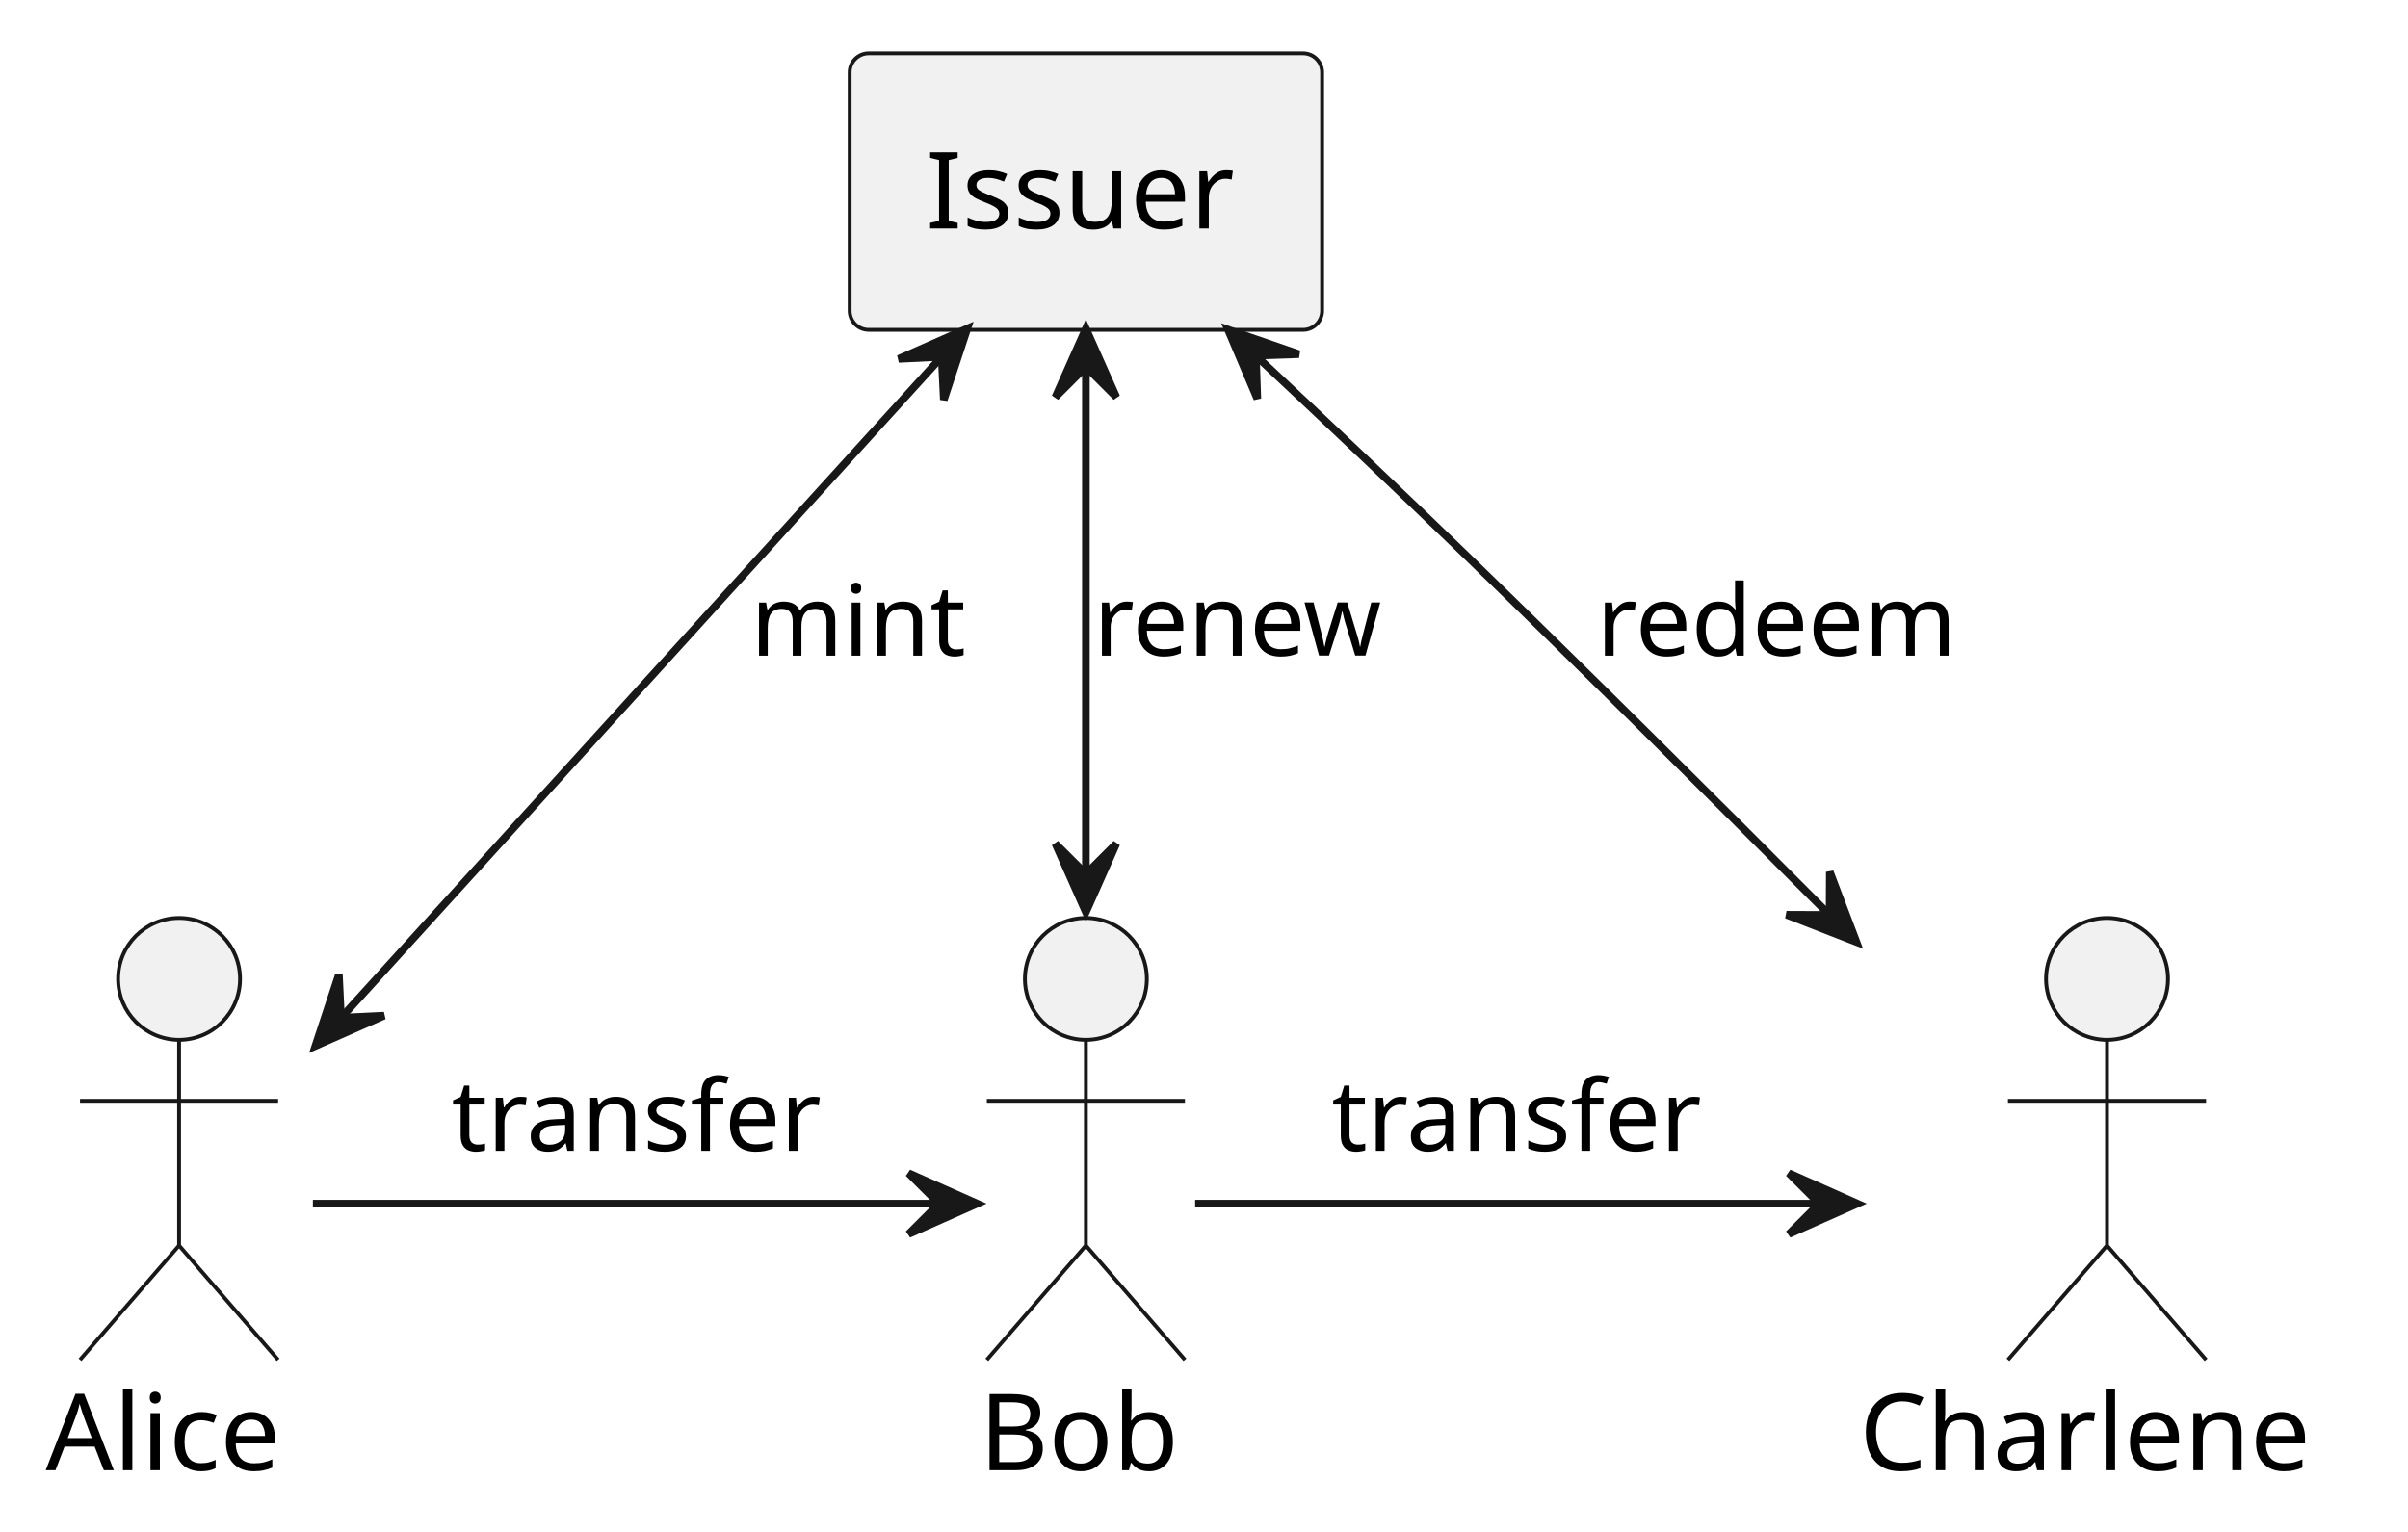
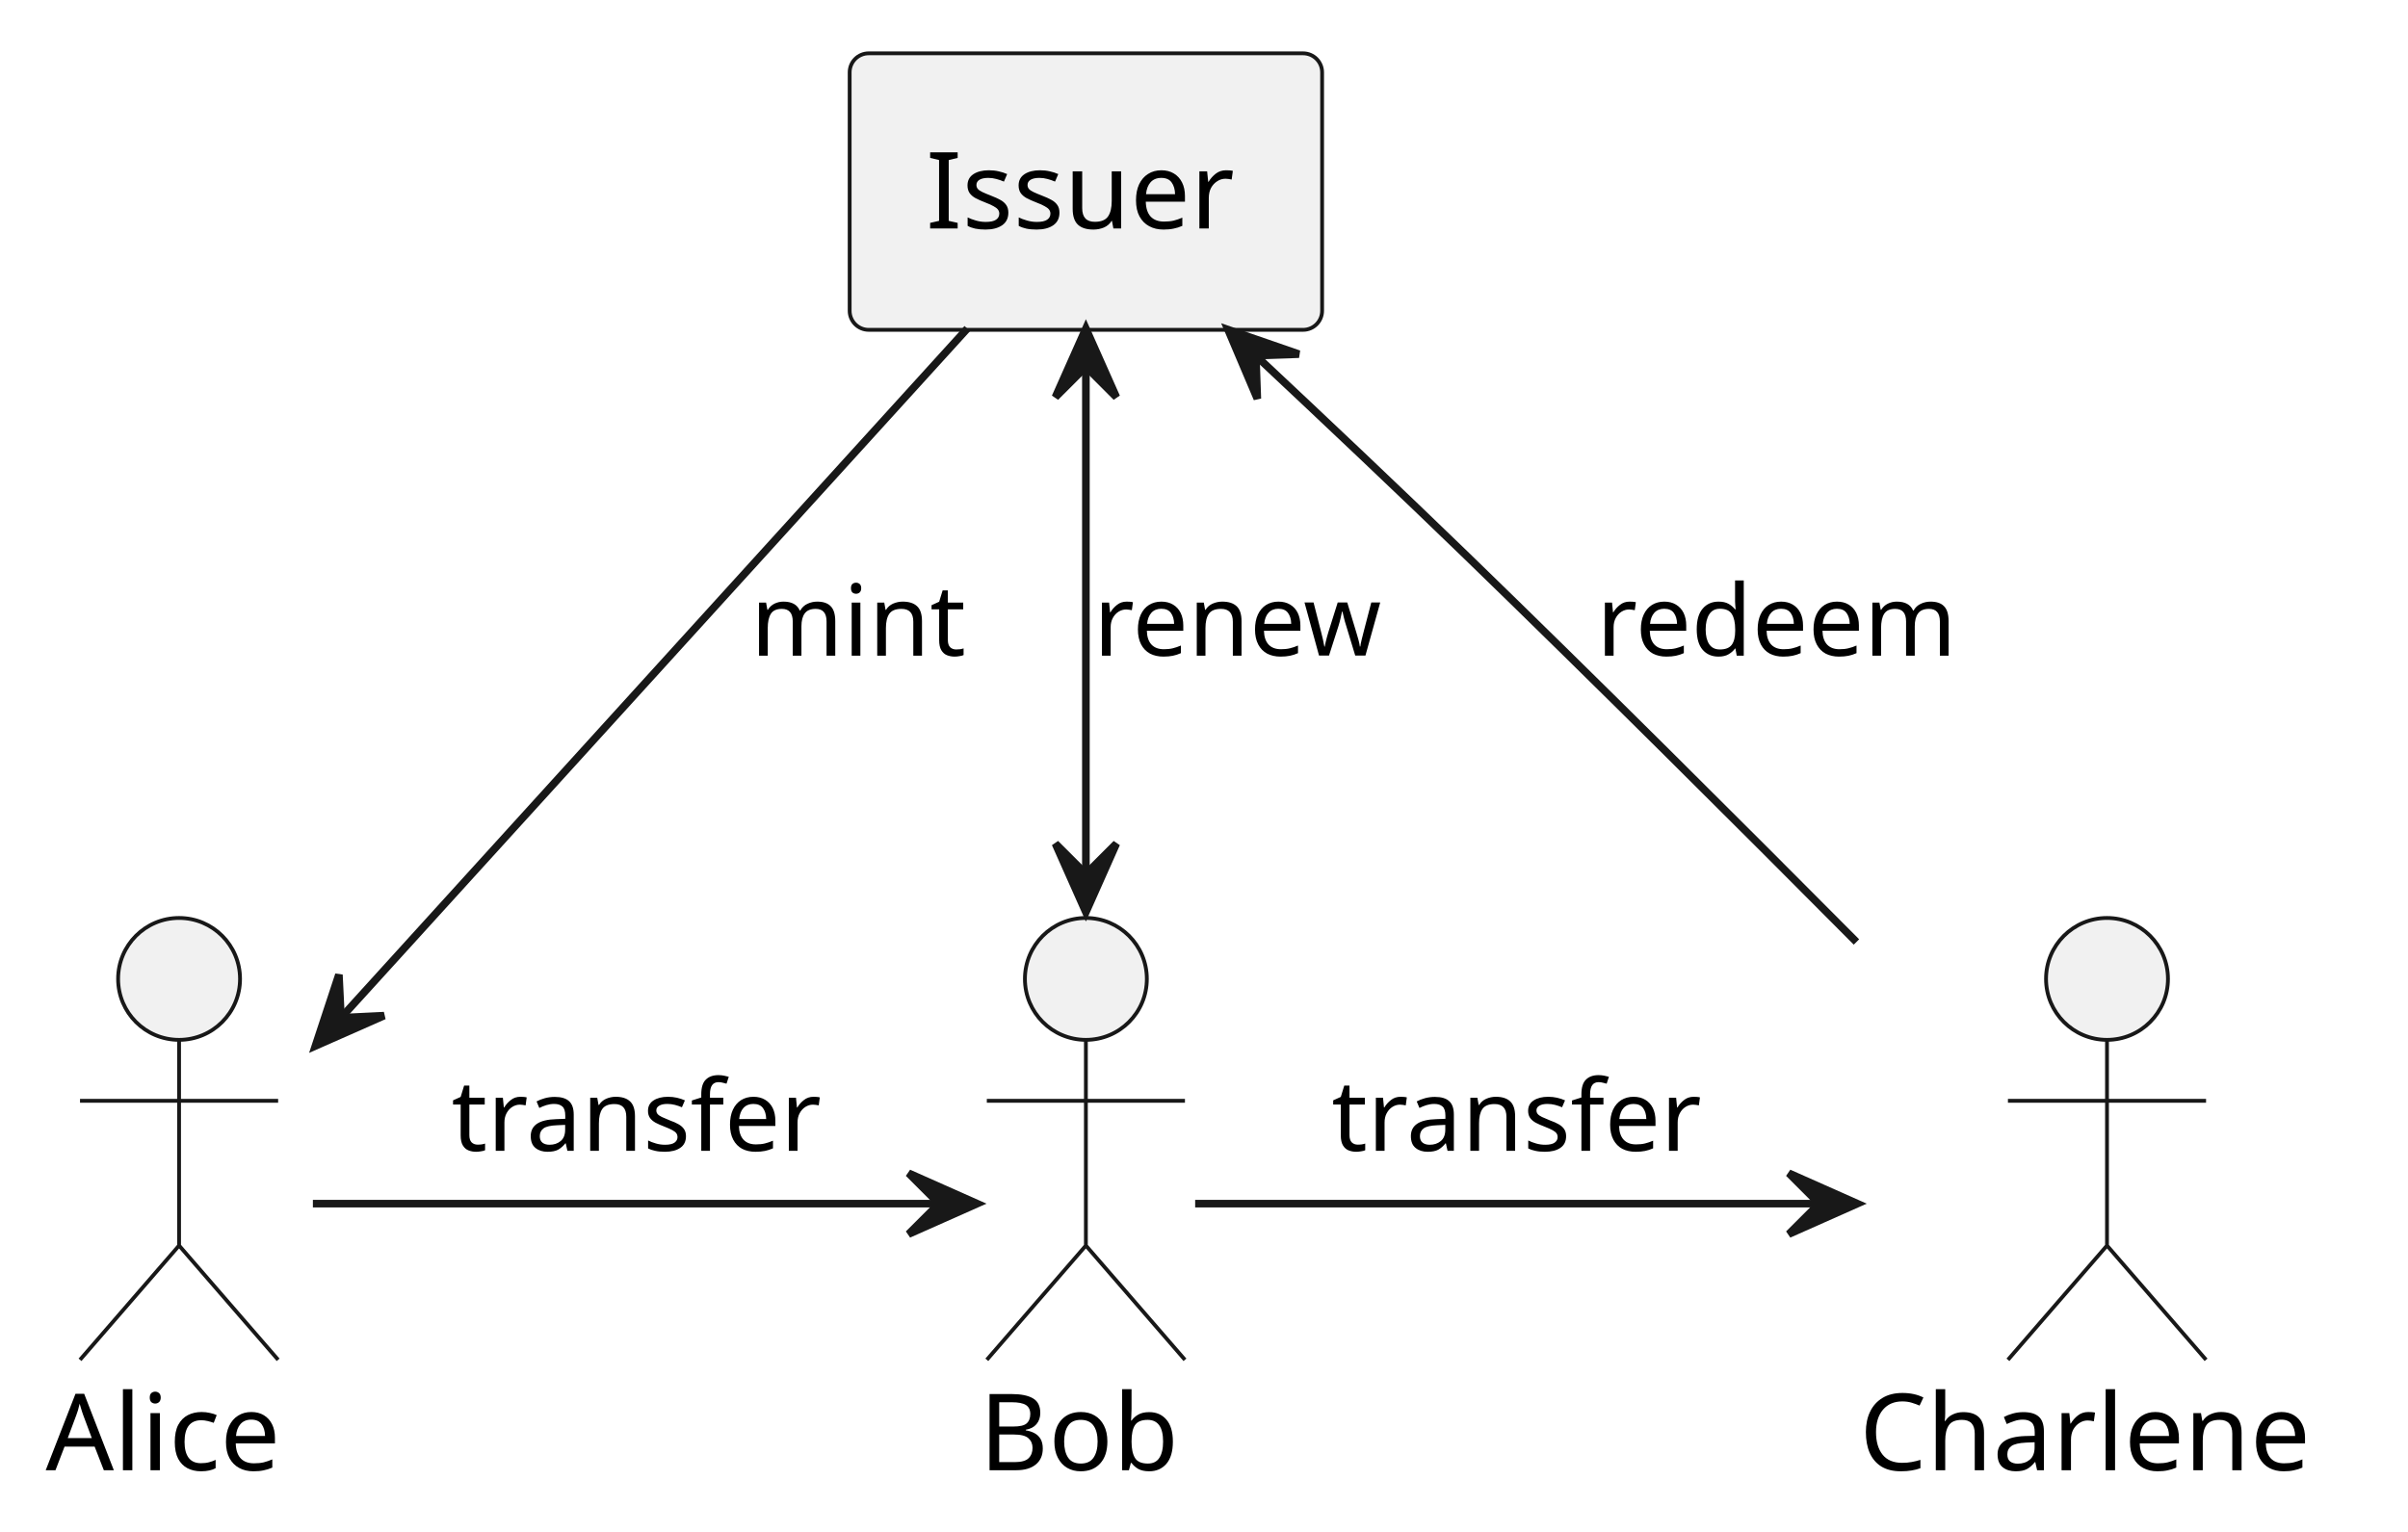
<svg xmlns="http://www.w3.org/2000/svg" contentStyleType="text/css" height="201px" preserveAspectRatio="none" style="width:316px;height:201px;background:#FFFFFF;" version="1.1" viewBox="0 0 316 201" width="316px" zoomAndPan="magnify">
  <defs />
  <g>
    <g id="elem_issuer">
      <rect fill="#F1F1F1" height="36.297" rx="2.5" ry="2.5" style="stroke:#181818;stroke-width:0.5;" width="62" x="111.5" y="7" />
      <text fill="#000000" font-family="sans-serif" font-size="14" lengthAdjust="spacing" textLength="42" x="121.5" y="29.995">Issuer</text>
    </g>
    <g id="elem_alice">
      <ellipse cx="23.5" cy="128.5" fill="#F1F1F1" rx="8" ry="8" style="stroke:#181818;stroke-width:0.5;" />
      <path d="M23.5,136.5 L23.5,163.5 M10.5,144.5 L36.5,144.5 M23.5,163.5 L10.5,178.5 M23.5,163.5 L36.5,178.5 " fill="none" style="stroke:#181818;stroke-width:0.5;" />
      <text fill="#000000" font-family="sans-serif" font-size="14" lengthAdjust="spacing" textLength="35" x="6" y="192.995">Alice</text>
    </g>
    <g id="elem_bob">
      <ellipse cx="142.5" cy="128.5" fill="#F1F1F1" rx="8" ry="8" style="stroke:#181818;stroke-width:0.5;" />
      <path d="M142.5,136.5 L142.5,163.5 M129.5,144.5 L155.5,144.5 M142.5,163.5 L129.5,178.5 M142.5,163.5 L155.5,178.5 " fill="none" style="stroke:#181818;stroke-width:0.5;" />
      <text fill="#000000" font-family="sans-serif" font-size="14" lengthAdjust="spacing" textLength="28" x="128.5" y="192.995">Bob</text>
    </g>
    <g id="elem_charlene">
      <ellipse cx="276.5" cy="128.5" fill="#F1F1F1" rx="8" ry="8" style="stroke:#181818;stroke-width:0.5;" />
      <path d="M276.5,136.5 L276.5,163.5 M263.5,144.5 L289.5,144.5 M276.5,163.5 L263.5,178.5 M276.5,163.5 L289.5,178.5 " fill="none" style="stroke:#181818;stroke-width:0.5;" />
      <text fill="#000000" font-family="sans-serif" font-size="14" lengthAdjust="spacing" textLength="65" x="244" y="192.995">Charlene</text>
    </g>
    <g id="link_issuer_alice">
-       <path d="M123.45,46.97 C102,70.59 67.23,108.86 44.87,133.48 " fill="none" id="issuer-alice" style="stroke:#181818;stroke-width:1.0;" />
+       <path d="M126.94,43.13 C105.93,66.26 68.38,107.59 44.77,133.58 " fill="none" id="issuer-to-alice" style="stroke:#181818;stroke-width:1.0;" />
      <polygon fill="#181818" points="41.39,137.3,50.4,133.323,44.75,133.597,44.475,127.947,41.39,137.3" style="stroke:#181818;stroke-width:1.0;" />
-       <polygon fill="#181818" points="126.94,43.13,117.93,47.107,123.58,46.833,123.855,52.483,126.94,43.13" style="stroke:#181818;stroke-width:1.0;" />
      <text fill="#000000" font-family="sans-serif" font-size="13" lengthAdjust="spacing" textLength="30" x="98.5" y="86.067">mint</text>
    </g>
    <g id="link_alice_bob">
      <path d="M41.06,158 C62.97,158 100.3,158 123.06,158 " fill="none" id="alice-to-bob" style="stroke:#181818;stroke-width:1.0;" />
      <polygon fill="#181818" points="128.23,158,119.23,154,123.23,158,119.23,162,128.23,158" style="stroke:#181818;stroke-width:1.0;" />
      <text fill="#000000" font-family="sans-serif" font-size="13" lengthAdjust="spacing" textLength="51" x="59.25" y="151.067">transfer</text>
    </g>
    <g id="link_issuer_bob">
      <path d="M142.5,48.38 C142.5,66.49 142.5,92.49 142.5,114.52 " fill="none" id="issuer-bob" style="stroke:#181818;stroke-width:1.0;" />
      <polygon fill="#181818" points="142.5,119.74,146.5,110.74,142.5,114.74,138.5,110.74,142.5,119.74" style="stroke:#181818;stroke-width:1.0;" />
      <polygon fill="#181818" points="142.5,43.13,138.5,52.13,142.5,48.13,146.5,52.13,142.5,43.13" style="stroke:#181818;stroke-width:1.0;" />
      <text fill="#000000" font-family="sans-serif" font-size="13" lengthAdjust="spacing" textLength="40" x="143.5" y="86.067">renew</text>
    </g>
    <g id="link_bob_charlene">
      <path d="M156.84,158 C176.15,158 211.21,158 238.41,158 " fill="none" id="bob-to-charlene" style="stroke:#181818;stroke-width:1.0;" />
      <polygon fill="#181818" points="243.74,158,234.74,154,238.74,158,234.74,162,243.74,158" style="stroke:#181818;stroke-width:1.0;" />
      <text fill="#000000" font-family="sans-serif" font-size="13" lengthAdjust="spacing" textLength="51" x="174.75" y="151.067">transfer</text>
    </g>
    <g id="link_issuer_charlene">
-       <path d="M165.26,47.11 C173.85,55.16 183.68,64.45 192.5,73 C208.2,88.22 225.3,105.24 239.95,119.96 " fill="none" id="issuer-charlene" style="stroke:#181818;stroke-width:1.0;" />
-       <polygon fill="#181818" points="243.62,123.65,240.122,114.443,240.099,120.1,234.442,120.077,243.62,123.65" style="stroke:#181818;stroke-width:1.0;" />
+       <path d="M165.26,47.11 C173.85,55.16 183.68,64.45 192.5,73 C209.53,89.51 228.21,108.14 243.62,123.65 " fill="none" id="issuer-backto-charlene" style="stroke:#181818;stroke-width:1.0;" />
      <polygon fill="#181818" points="161.15,43.27,164.999,52.336,164.805,46.682,170.458,46.488,161.15,43.27" style="stroke:#181818;stroke-width:1.0;" />
      <text fill="#000000" font-family="sans-serif" font-size="13" lengthAdjust="spacing" textLength="50" x="209.5" y="86.067">redeem</text>
    </g>
  </g>
</svg>
